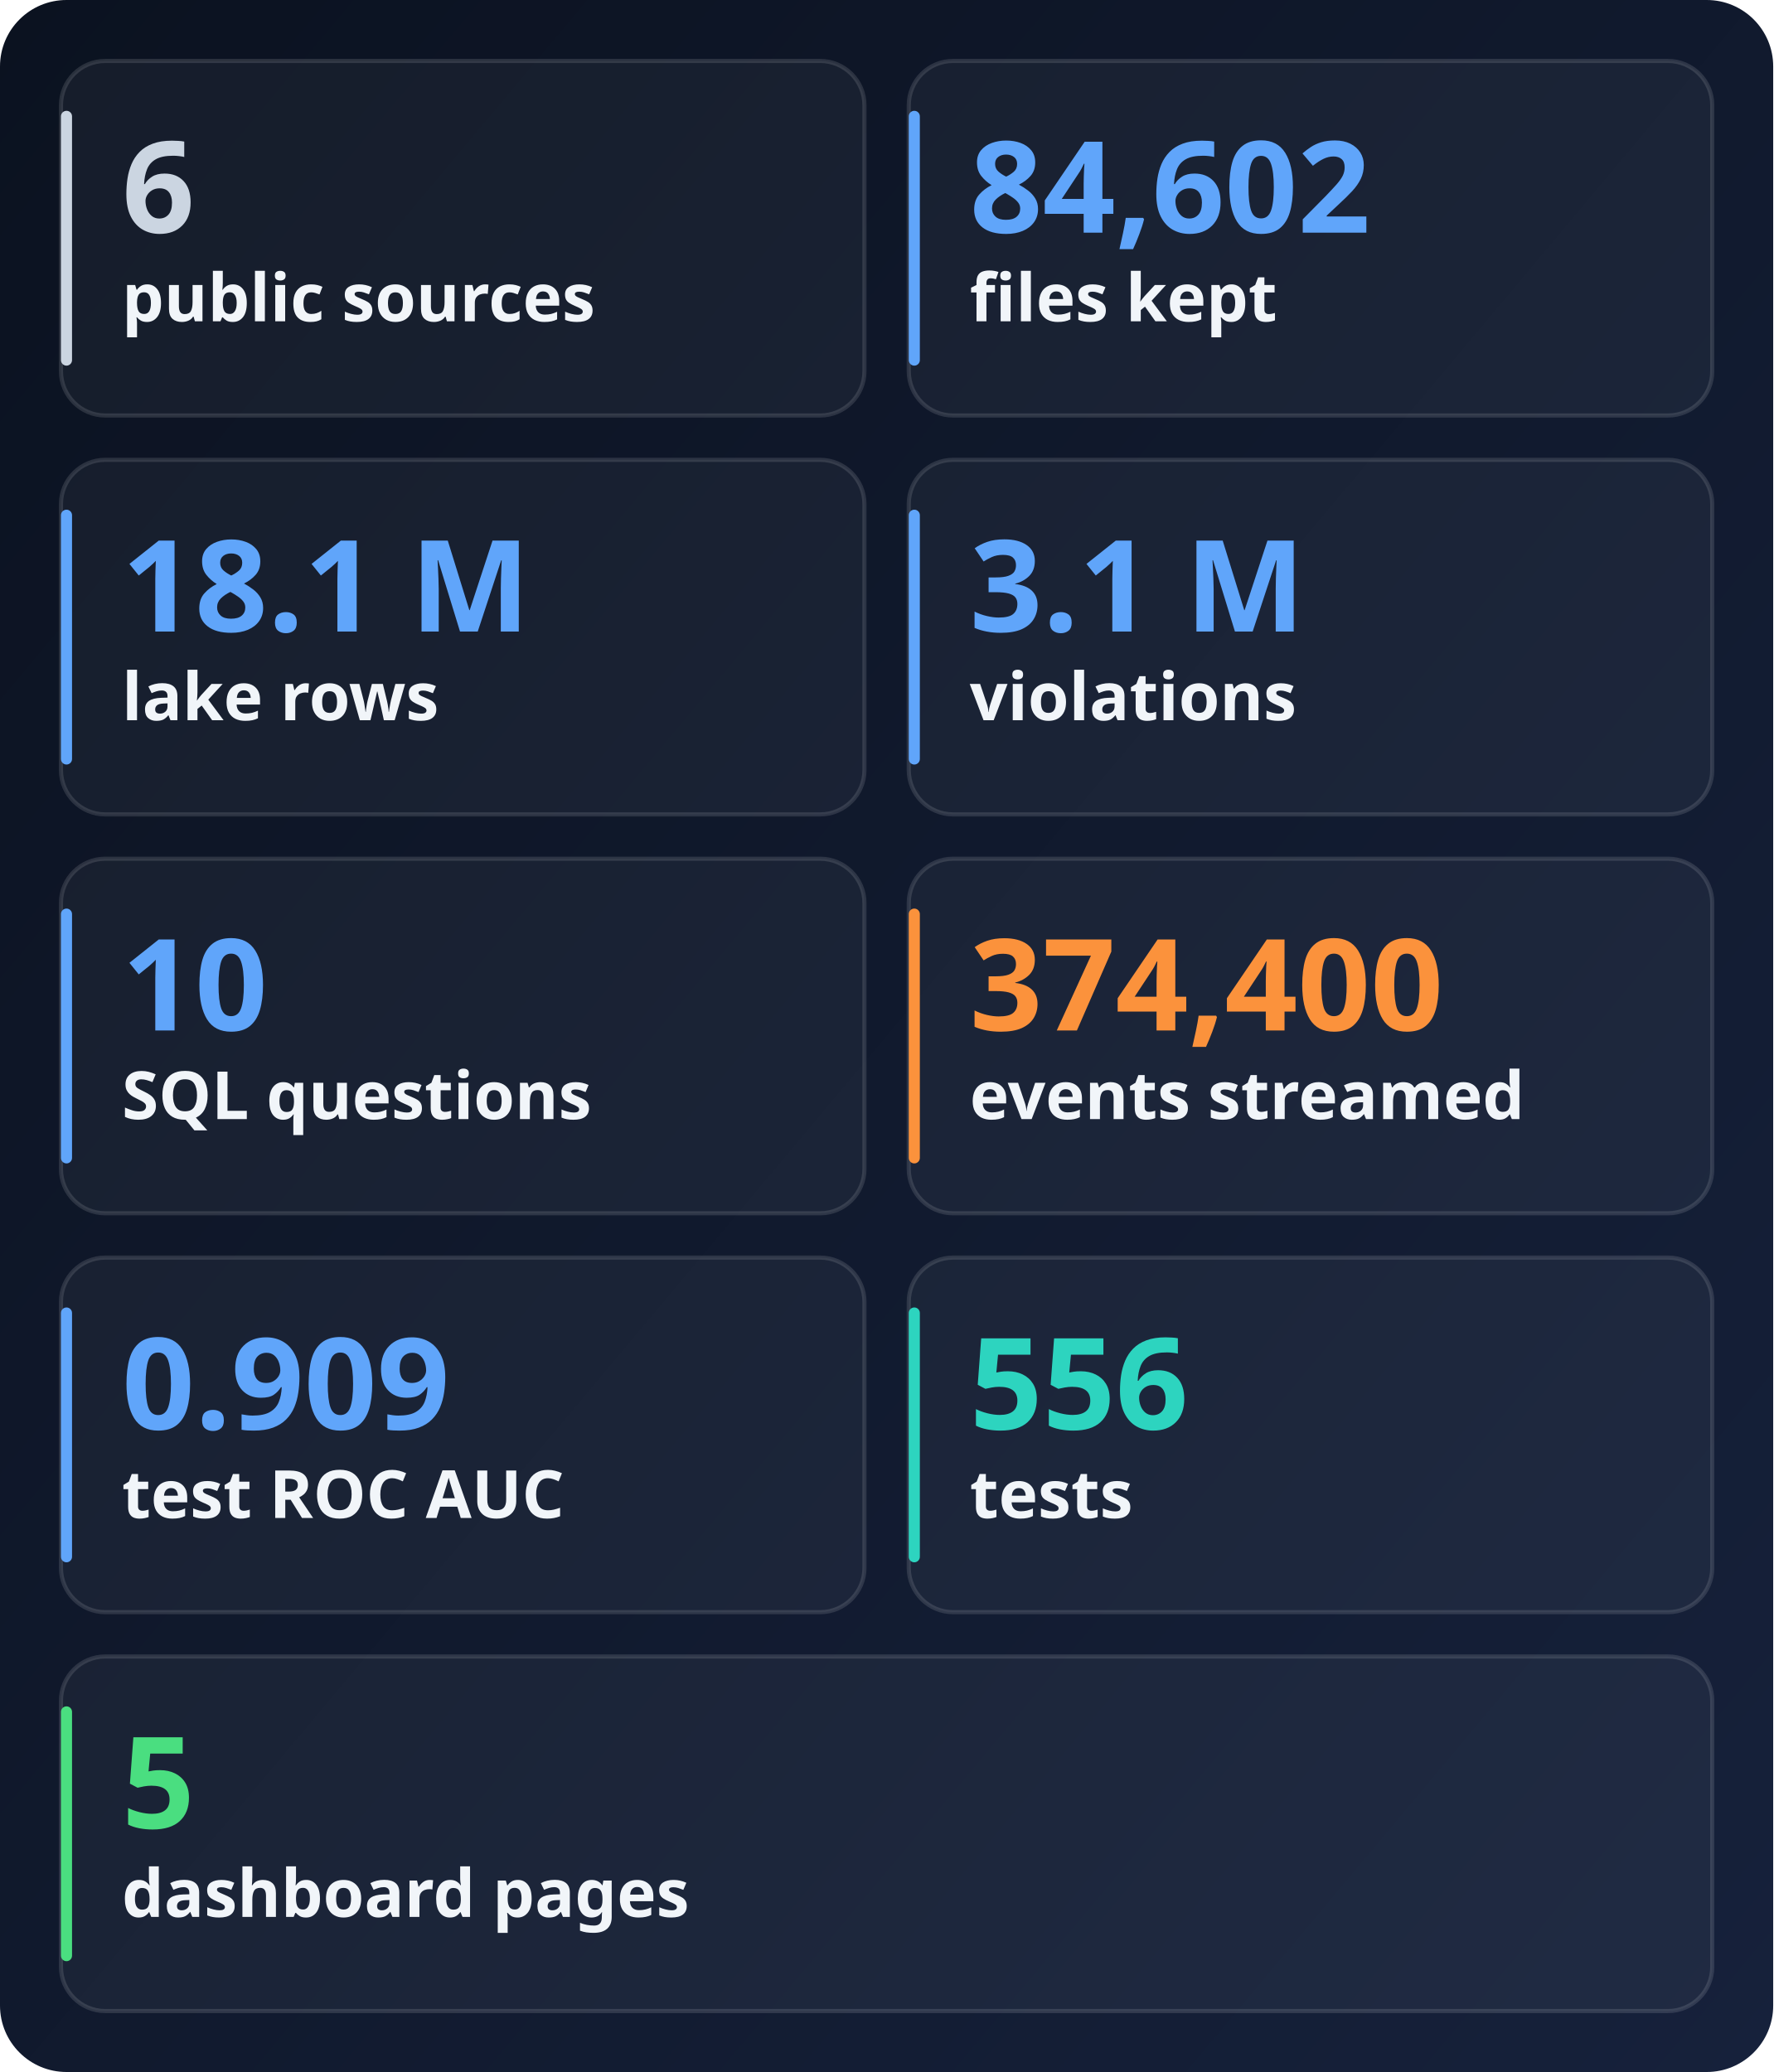
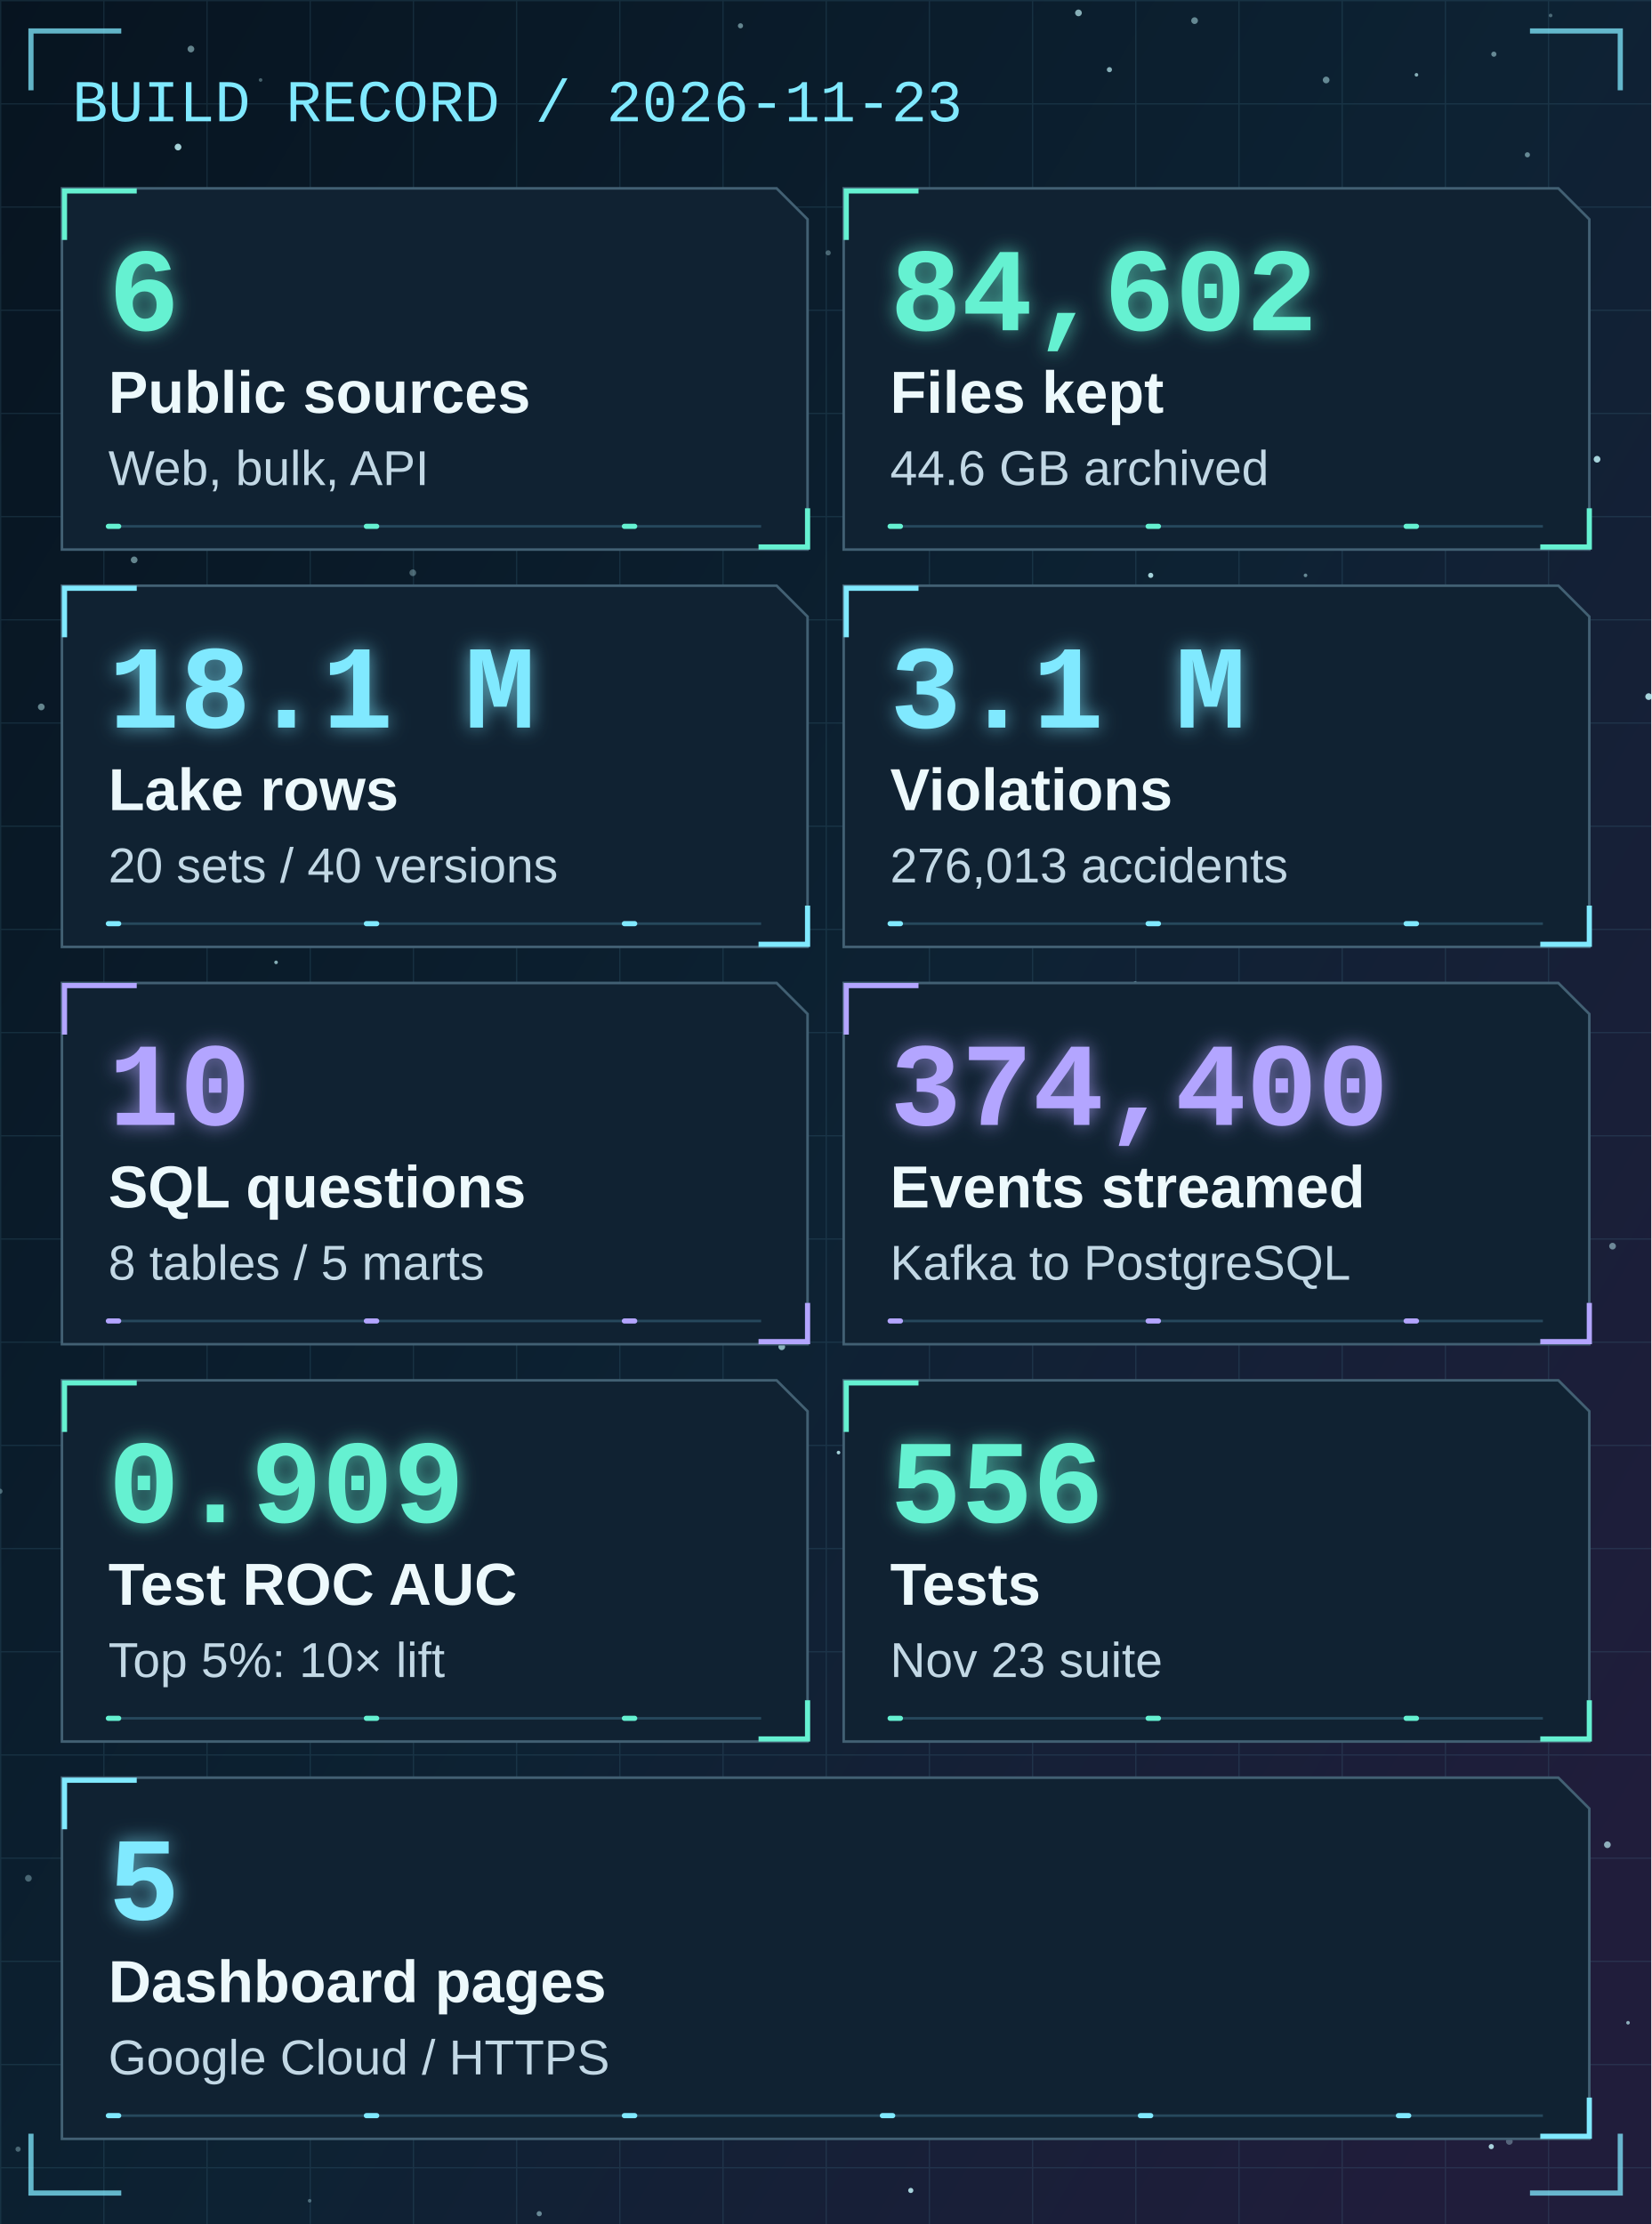
- <svg xmlns="http://www.w3.org/2000/svg" viewBox="0 0 640 748" width="640" height="748" role="img" aria-labelledby="title">
+ <svg xmlns="http://www.w3.org/2000/svg" id="still" width="640" height="862" viewBox="0 0 640 862" role="img" aria-labelledby="title desc">
+   <defs>
+     <linearGradient id="night" x2="1" y2=".8">
+       <stop stop-color="#071420" />
+       <stop offset=".57" stop-color="#0d2233" />
+       <stop offset="1" stop-color="#201d3b" />
+     </linearGradient>
+     <pattern id="grid" width="40" height="40" patternUnits="userSpaceOnUse">
+       <path d="M40 0H0V40" fill="none" stroke="#5592a7" stroke-opacity=".17" />
+     </pattern>
+     <radialGradient id="aura">
+       <stop stop-color="#5fe2d8" stop-opacity=".17" />
+       <stop offset="1" stop-color="#5fe2d8" stop-opacity="0" />
+     </radialGradient>
+     <radialGradient id="bloom">
+       <stop offset="0" stop-color="#a4ffef" stop-opacity="1" />
+       <stop offset=".28" stop-color="#59f1db" stop-opacity=".55" />
+       <stop offset="1" stop-color="#59f1db" stop-opacity="0" />
+     </radialGradient>
+     <filter id="ink-glow" x="-65%" y="-70%" width="230%" height="240%">
+       <feGaussianBlur in="SourceGraphic" stdDeviation="3.6" />
+       <feComponentTransfer>
+         <feFuncA type="linear" slope=".68" />
+       </feComponentTransfer>
+       <feMerge>
+         <feMergeNode />
+         <feMergeNode in="SourceGraphic" />
+       </feMerge>
+     </filter>
+   </defs>
+   <rect x="0" y="0" width="640" height="862" fill="url(#night)" />
+   <rect x="0" y="0" width="640" height="862" fill="url(#grid)" />
+   <g fill="#c7faff" aria-hidden="true">
+     <g>
+       <circle cx="639" cy="270" r="1.3" opacity="0.82" />
+       <circle cx="234" cy="155" r="0.7" opacity="0.33" />
+       <circle cx="548" cy="396" r="1.3" opacity="0.82" />
+       <circle cx="104" cy="253" r="0.7" opacity="0.48" />
+       <circle cx="597" cy="281" r="1.3" opacity="0.82" />
+       <circle cx="374" cy="145" r="1" opacity="0.66" />
+       <circle cx="182" cy="470" r="1.3" opacity="0.33" />
+       <circle cx="605" cy="308" r="1.3" opacity="0.82" />
+       <circle cx="249" cy="400" r="1" opacity="0.66" />
+       <circle cx="225" cy="358" r="0.7" opacity="0.48" />
+       <circle cx="16" cy="274" r="1.3" opacity="0.48" />
+       <circle cx="168" cy="407" r="1.3" opacity="0.82" />
+       <circle cx="438" cy="560" r="1" opacity="0.48" />
+       <circle cx="101" cy="31" r="0.7" opacity="0.33" />
+       <circle cx="435" cy="440" r="0.7" opacity="0.66" />
+       <circle cx="41" cy="481" r="1.3" opacity="0.33" />
+       <circle cx="625" cy="483" r="1.3" opacity="0.48" />
+       <circle cx="348" cy="569" r="1.3" opacity="0.33" />
+       <circle cx="469" cy="420" r="0.7" opacity="0.82" />
+       <circle cx="330" cy="148" r="0.7" opacity="0.48" />
+       <circle cx="69" cy="57" r="1.3" opacity="0.82" />
+       <circle cx="418" cy="5" r="1.3" opacity="0.66" />
+       <circle cx="325" cy="563" r="0.7" opacity="0.82" />
+       <circle cx="578" cy="600" r="1.3" opacity="0.66" />
+       <circle cx="579" cy="21" r="1" opacity="0.48" />
+       <circle cx="483" cy="702" r="0.7" opacity="0.48" />
+       <circle cx="139" cy="405" r="1.3" opacity="0.82" />
+       <circle cx="419" cy="508" r="0.7" opacity="0.66" />
+       <circle cx="422" cy="313" r="1" opacity="0.33" />
+       <circle cx="430" cy="27" r="1" opacity="0.66" />
+       <circle cx="124" cy="712" r="1.3" opacity="0.48" />
+       <circle cx="375" cy="759" r="1" opacity="0.82" />
+       <circle cx="439" cy="446" r="1" opacity="0.82" />
+       <circle cx="242" cy="620" r="1.3" opacity="0.33" />
+       <circle cx="52" cy="217" r="1.3" opacity="0.48" />
+       <circle cx="613" cy="743" r="1" opacity="0.66" />
+       <circle cx="414" cy="818" r="1.3" opacity="0.82" />
+       <circle cx="152" cy="211" r="0.7" opacity="0.48" />
+       <circle cx="26" cy="789" r="1" opacity="0.33" />
+       <circle cx="525" cy="460" r="1" opacity="0.48" />
+       <circle cx="432" cy="131" r="0.7" opacity="0.82" />
+       <circle cx="540" cy="97" r="0.7" opacity="0.82" />
+       <circle cx="262" cy="465" r="1.3" opacity="0.66" />
+       <circle cx="592" cy="60" r="1" opacity="0.48" />
+       <circle cx="155" cy="282" r="0.7" opacity="0.82" />
+       <circle cx="480" cy="641" r="1" opacity="0.48" />
+       <circle cx="387" cy="428" r="1.3" opacity="0.33" />
+       <circle cx="248" cy="656" r="1.3" opacity="0.48" />
+       <circle cx="286" cy="592" r="1" opacity="0.33" />
+       <circle cx="120" cy="853" r="0.7" opacity="0.33" />
+       <circle cx="33" cy="819" r="1" opacity="0.48" />
+     </g>
+     <g class="stars-near">
+       <circle cx="125" cy="576" r="1.3" opacity="0.82" />
+       <circle cx="100" cy="262" r="1" opacity="0.33" />
+       <circle cx="183" cy="644" r="1.3" opacity="0.33" />
+       <circle cx="485" cy="740" r="0.7" opacity="0.82" />
+       <circle cx="162" cy="197" r="1" opacity="0.33" />
+       <circle cx="563" cy="453" r="1.3" opacity="0.48" />
+       <circle cx="401" cy="602" r="0.7" opacity="0.66" />
+       <circle cx="244" cy="511" r="0.7" opacity="0.33" />
+       <circle cx="278" cy="236" r="0.7" opacity="0.66" />
+       <circle cx="209" cy="858" r="1" opacity="0.48" />
+       <circle cx="73" cy="815" r="1.3" opacity="0.48" />
+       <circle cx="586" cy="364" r="1.3" opacity="0.82" />
+       <circle cx="446" cy="223" r="1" opacity="0.82" />
+       <circle cx="300" cy="420" r="1.3" opacity="0.82" />
+       <circle cx="118" cy="78" r="1" opacity="0.82" />
+       <circle cx="493" cy="624" r="1" opacity="0.33" />
+       <circle cx="107" cy="373" r="0.7" opacity="0.66" />
+       <circle cx="81" cy="580" r="1" opacity="0.33" />
+       <circle cx="580" cy="552" r="1" opacity="0.48" />
+       <circle cx="277" cy="282" r="1" opacity="0.82" />
+       <circle cx="514" cy="31" r="1.3" opacity="0.48" />
+       <circle cx="452" cy="160" r="1" opacity="0.66" />
+       <circle cx="144" cy="663" r="0.7" opacity="0.48" />
+       <circle cx="506" cy="223" r="0.7" opacity="0.48" />
+       <circle cx="384" cy="185" r="0.7" opacity="0.82" />
+       <circle cx="131" cy="810" r="1.3" opacity="0.66" />
+       <circle cx="63" cy="432" r="0.7" opacity="0.33" />
+       <circle cx="90" cy="85" r="1.3" opacity="0.66" />
+       <circle cx="394" cy="774" r="1.3" opacity="0.82" />
+       <circle cx="223" cy="410" r="1" opacity="0.33" />
+       <circle cx="106" cy="398" r="1.3" opacity="0.82" />
+       <circle cx="123" cy="487" r="1" opacity="0.33" />
+       <circle cx="549" cy="29" r="0.7" opacity="0.66" />
+       <circle cx="363" cy="489" r="0.7" opacity="0.66" />
+       <circle cx="0" cy="578" r="1" opacity="0.33" />
+       <circle cx="7" cy="833" r="1" opacity="0.33" />
+       <circle cx="394" cy="125" r="1.3" opacity="0.48" />
+       <circle cx="554" cy="289" r="0.7" opacity="0.66" />
+       <circle cx="237" cy="319" r="1.3" opacity="0.82" />
+       <circle cx="601" cy="6" r="0.7" opacity="0.33" />
+       <circle cx="217" cy="660" r="1" opacity="0.48" />
+       <circle cx="486" cy="493" r="1.3" opacity="0.33" />
+       <circle cx="141" cy="167" r="0.7" opacity="0.48" />
+       <circle cx="441" cy="728" r="0.7" opacity="0.33" />
+       <circle cx="346" cy="666" r="0.7" opacity="0.48" />
+       <circle cx="321" cy="98" r="1" opacity="0.33" />
+       <circle cx="255" cy="712" r="1" opacity="0.33" />
+       <circle cx="480" cy="487" r="0.7" opacity="0.66" />
+       <circle cx="28" cy="310" r="1.3" opacity="0.48" />
+       <circle cx="463" cy="8" r="1.3" opacity="0.48" />
+       <circle cx="379" cy="597" r="0.7" opacity="0.33" />
+     </g>
+     <g class="stars-far">
+       <circle cx="36" cy="276" r="1" opacity="0.66" />
+       <circle cx="440" cy="381" r="0.7" opacity="0.48" />
+       <circle cx="157" cy="703" r="1" opacity="0.66" />
+       <circle cx="71" cy="279" r="1.3" opacity="0.82" />
+       <circle cx="485" cy="97" r="1.3" opacity="0.66" />
+       <circle cx="398" cy="672" r="0.7" opacity="0.48" />
+       <circle cx="69" cy="667" r="1" opacity="0.66" />
+       <circle cx="409" cy="358" r="0.7" opacity="0.66" />
+       <circle cx="353" cy="849" r="1" opacity="0.82" />
+       <circle cx="287" cy="10" r="1" opacity="0.48" />
+       <circle cx="534" cy="796" r="1.3" opacity="0.33" />
+       <circle cx="619" cy="178" r="1.3" opacity="0.82" />
+       <circle cx="560" cy="509" r="0.7" opacity="0.82" />
+       <circle cx="193" cy="174" r="0.7" opacity="0.66" />
+       <circle cx="585" cy="830" r="1.3" opacity="0.33" />
+       <circle cx="364" cy="441" r="1" opacity="0.48" />
+       <circle cx="603" cy="141" r="1.3" opacity="0.82" />
+       <circle cx="631" cy="784" r="0.7" opacity="0.66" />
+       <circle cx="213" cy="171" r="1" opacity="0.66" />
+       <circle cx="374" cy="277" r="0.7" opacity="0.82" />
+       <circle cx="563" cy="110" r="1.3" opacity="0.48" />
+       <circle cx="45" cy="392" r="0.7" opacity="0.48" />
+       <circle cx="388" cy="598" r="1.3" opacity="0.48" />
+       <circle cx="305" cy="402" r="1" opacity="0.66" />
+       <circle cx="413" cy="490" r="1" opacity="0.82" />
+       <circle cx="441" cy="242" r="1" opacity="0.82" />
+       <circle cx="571" cy="176" r="1.3" opacity="0.82" />
+       <circle cx="490" cy="163" r="0.7" opacity="0.48" />
+       <circle cx="60" cy="756" r="1" opacity="0.33" />
+       <circle cx="464" cy="135" r="0.7" opacity="0.66" />
+       <circle cx="405" cy="721" r="0.7" opacity="0.66" />
+       <circle cx="274" cy="189" r="0.7" opacity="0.66" />
+       <circle cx="165" cy="174" r="0.7" opacity="0.48" />
+       <circle cx="100" cy="104" r="0.7" opacity="0.66" />
+       <circle cx="360" cy="418" r="1.3" opacity="0.33" />
+       <circle cx="297" cy="386" r="1.3" opacity="0.33" />
+       <circle cx="352" cy="558" r="0.7" opacity="0.33" />
+       <circle cx="623" cy="715" r="1.3" opacity="0.66" />
+       <circle cx="337" cy="517" r="1" opacity="0.82" />
+       <circle cx="303" cy="522" r="1.3" opacity="0.66" />
+       <circle cx="472" cy="569" r="0.7" opacity="0.82" />
+       <circle cx="74" cy="19" r="1.3" opacity="0.48" />
+       <circle cx="115" cy="777" r="1" opacity="0.66" />
+       <circle cx="498" cy="448" r="1" opacity="0.82" />
+       <circle cx="160" cy="222" r="1.3" opacity="0.33" />
+       <circle cx="336" cy="432" r="1.3" opacity="0.48" />
+       <circle cx="11" cy="728" r="1.3" opacity="0.33" />
+       <circle cx="578" cy="832" r="1" opacity="0.82" />
+       <circle cx="197" cy="401" r="1.3" opacity="0.33" />
+       <circle cx="231" cy="333" r="1" opacity="0.66" />
+       <circle cx="440" cy="625" r="1.3" opacity="0.66" />
+     </g>
+   </g>
+   <path d="M12 35V12h35M593 12h35v23M12 827v23h35M593 850h35v-23" fill="none" stroke="#80e9ff" stroke-opacity=".75" stroke-width="2" />
  <style>
-     text { font-family: -apple-system, BlinkMacSystemFont, "Segoe UI", "Noto Sans", Helvetica, Arial, sans-serif; }
-     .tile { fill: #ffffff0b; stroke: #ffffff1f; stroke-width: 1.5; }
-     .num { font-size: 46px; font-weight: 700; }
-     .label { fill: #f1f5f9; font-size: 24px; font-weight: 600; }
-     .detail { fill: #94a3b8; font-size: 0px; }
-     .sweep { animation: sweep 7s ease-in-out infinite; }
-     @keyframes sweep { 0% { transform: translateX(-320px); } 45%, 100% { transform: translateX(640px); } }
-     @media (prefers-reduced-motion: reduce) { .sweep { animation: none; opacity: 0; } }
-   </style>
-   <defs>
-     <linearGradient id="bg" x1="0" y1="0" x2="1" y2="1">
-       <stop offset="0" stop-color="#0b1220" />
-       <stop offset="1" stop-color="#16213b" />
-     </linearGradient>
-     <linearGradient id="shine" x1="0" y1="0" x2="1" y2="0">
-       <stop offset="0" stop-color="#ffffff" stop-opacity="0" />
-       <stop offset=".5" stop-color="#ffffff" stop-opacity=".07" />
-       <stop offset="1" stop-color="#ffffff" stop-opacity="0" />
-     </linearGradient>
-     <clipPath id="card">
-       <rect width="640" height="748" rx="24" />
-     </clipPath>
-   </defs>
-   <rect width="640" height="748" rx="24" fill="url(#bg)" />
-   <g>
-     <rect class="tile" x="22" y="22" width="290" height="128" rx="16" />
-     <rect x="22" y="40" width="4" height="92" rx="2" fill="#cbd5e1" />
-     <text class="num" x="44" y="84" fill="#cbd5e1">6</text>
-     <text class="label" x="44" y="116">public sources</text>
-   </g>
-   <g>
-     <rect class="tile" x="328" y="22" width="290" height="128" rx="16" />
-     <rect x="328" y="40" width="4" height="92" rx="2" fill="#60a5fa" />
-     <text class="num" x="350" y="84" fill="#60a5fa">84,602</text>
-     <text class="label" x="350" y="116">files kept</text>
-   </g>
-   <g>
-     <rect class="tile" x="22" y="166" width="290" height="128" rx="16" />
-     <rect x="22" y="184" width="4" height="92" rx="2" fill="#60a5fa" />
-     <text class="num" x="44" y="228" fill="#60a5fa">18.1 M</text>
-     <text class="label" x="44" y="260">lake rows</text>
-   </g>
-   <g>
-     <rect class="tile" x="328" y="166" width="290" height="128" rx="16" />
-     <rect x="328" y="184" width="4" height="92" rx="2" fill="#60a5fa" />
-     <text class="num" x="350" y="228" fill="#60a5fa">3.1 M</text>
-     <text class="label" x="350" y="260">violations</text>
-   </g>
-   <g>
-     <rect class="tile" x="22" y="310" width="290" height="128" rx="16" />
-     <rect x="22" y="328" width="4" height="92" rx="2" fill="#60a5fa" />
-     <text class="num" x="44" y="372" fill="#60a5fa">10</text>
-     <text class="label" x="44" y="404">SQL questions</text>
-   </g>
-   <g>
-     <rect class="tile" x="328" y="310" width="290" height="128" rx="16" />
-     <rect x="328" y="328" width="4" height="92" rx="2" fill="#fb923c" />
-     <text class="num" x="350" y="372" fill="#fb923c">374,400</text>
-     <text class="label" x="350" y="404">events streamed</text>
-   </g>
-   <g>
-     <rect class="tile" x="22" y="454" width="290" height="128" rx="16" />
-     <rect x="22" y="472" width="4" height="92" rx="2" fill="#60a5fa" />
-     <text class="num" x="44" y="516" fill="#60a5fa">0.909</text>
-     <text class="label" x="44" y="548">test ROC AUC</text>
-   </g>
-   <g>
-     <rect class="tile" x="328" y="454" width="290" height="128" rx="16" />
-     <rect x="328" y="472" width="4" height="92" rx="2" fill="#2dd4bf" />
-     <text class="num" x="350" y="516" fill="#2dd4bf">556</text>
-     <text class="label" x="350" y="548">tests</text>
-   </g>
-   <g>
-     <rect class="tile" x="22" y="598" width="596" height="128" rx="16" />
-     <rect x="22" y="616" width="4" height="92" rx="2" fill="#4ade80" />
-     <text class="num" x="44" y="660" fill="#4ade80">5</text>
-     <text class="label" x="44" y="692">dashboard pages</text>
-   </g>
-   <g clip-path="url(#card)">
-     <rect class="sweep" x="0" y="-40" width="213" height="828" fill="url(#shine)" transform="translate(-320 0)" />
-   </g>
+  @keyframes twinkle { 0%, 100% { opacity: .25; } 50% { opacity: 1; } }
+  @keyframes send { to { stroke-dashoffset: -100; } }
+  .packet { stroke-dasharray: 4 96; stroke-linecap: round; }
+  @media (prefers-reduced-motion: no-preference) {
+   .stars-near { animation: twinkle 6.4s ease-in-out -2s infinite; }
+   .stars-far { animation: twinkle 8.8s ease-in-out -6s infinite reverse; }
+   .packet { animation: send 8s linear infinite; }
+  }
+  #still:target * { animation: none !important; }
+ </style>
+   <text x="28" y="47" font-family="Consolas, 'Liberation Mono', monospace" font-size="23" font-weight="500" fill="#80e9ff">BUILD RECORD   /   2026-11-23</text>
+   <path d="M24 73h277l12 12v128H24Z" fill="#102232" stroke="#426073" />
+   <path d="M25 93v-19h28m260 123v15h-19" fill="none" stroke="#65f1d1" stroke-width="2" />
+   <text x="42" y="128" font-family="Consolas, 'Liberation Mono', monospace" font-size="46" font-weight="700" filter="url(#ink-glow)" fill="#65f1d1">6</text>
+   <text x="42" y="160" font-family="'Segoe UI', Arial, sans-serif" font-size="23" font-weight="650" fill="#edf9fc">Public sources</text>
+   <text x="42" y="188" font-family="'Segoe UI', Arial, sans-serif" font-size="19" font-weight="500" fill="#c2d8e5">Web, bulk, API</text>
+   <path d="M42 204H295" fill="none" stroke="#26485c" />
+   <path d="M42 204H295" fill="none" stroke="#65f1d1" pathLength="100" class="packet" style="animation-delay:-0s" stroke-width="2" />
+   <path d="M327 73h277l12 12v128H327Z" fill="#102232" stroke="#426073" />
+   <path d="M328 93v-19h28m260 123v15h-19" fill="none" stroke="#65f1d1" stroke-width="2" />
+   <text x="345" y="128" font-family="Consolas, 'Liberation Mono', monospace" font-size="46" font-weight="700" filter="url(#ink-glow)" fill="#65f1d1">84,602</text>
+   <text x="345" y="160" font-family="'Segoe UI', Arial, sans-serif" font-size="23" font-weight="650" fill="#edf9fc">Files kept</text>
+   <text x="345" y="188" font-family="'Segoe UI', Arial, sans-serif" font-size="19" font-weight="500" fill="#c2d8e5">44.6 GB archived</text>
+   <path d="M345 204H598" fill="none" stroke="#26485c" />
+   <path d="M345 204H598" fill="none" stroke="#65f1d1" pathLength="100" class="packet" style="animation-delay:-0.67s" stroke-width="2" />
+   <path d="M24 227h277l12 12v128H24Z" fill="#102232" stroke="#426073" />
+   <path d="M25 247v-19h28m260 123v15h-19" fill="none" stroke="#80e9ff" stroke-width="2" />
+   <text x="42" y="282" font-family="Consolas, 'Liberation Mono', monospace" font-size="46" font-weight="700" filter="url(#ink-glow)" fill="#80e9ff">18.1 M</text>
+   <text x="42" y="314" font-family="'Segoe UI', Arial, sans-serif" font-size="23" font-weight="650" fill="#edf9fc">Lake rows</text>
+   <text x="42" y="342" font-family="'Segoe UI', Arial, sans-serif" font-size="19" font-weight="500" fill="#c2d8e5">20 sets / 40 versions</text>
+   <path d="M42 358H295" fill="none" stroke="#26485c" />
+   <path d="M42 358H295" fill="none" stroke="#80e9ff" pathLength="100" class="packet" style="animation-delay:-1.34s" stroke-width="2" />
+   <path d="M327 227h277l12 12v128H327Z" fill="#102232" stroke="#426073" />
+   <path d="M328 247v-19h28m260 123v15h-19" fill="none" stroke="#80e9ff" stroke-width="2" />
+   <text x="345" y="282" font-family="Consolas, 'Liberation Mono', monospace" font-size="46" font-weight="700" filter="url(#ink-glow)" fill="#80e9ff">3.1 M</text>
+   <text x="345" y="314" font-family="'Segoe UI', Arial, sans-serif" font-size="23" font-weight="650" fill="#edf9fc">Violations</text>
+   <text x="345" y="342" font-family="'Segoe UI', Arial, sans-serif" font-size="19" font-weight="500" fill="#c2d8e5">276,013 accidents</text>
+   <path d="M345 358H598" fill="none" stroke="#26485c" />
+   <path d="M345 358H598" fill="none" stroke="#80e9ff" pathLength="100" class="packet" style="animation-delay:-2.01s" stroke-width="2" />
+   <path d="M24 381h277l12 12v128H24Z" fill="#102232" stroke="#426073" />
+   <path d="M25 401v-19h28m260 123v15h-19" fill="none" stroke="#b3a5ff" stroke-width="2" />
+   <text x="42" y="436" font-family="Consolas, 'Liberation Mono', monospace" font-size="46" font-weight="700" filter="url(#ink-glow)" fill="#b3a5ff">10</text>
+   <text x="42" y="468" font-family="'Segoe UI', Arial, sans-serif" font-size="23" font-weight="650" fill="#edf9fc">SQL questions</text>
+   <text x="42" y="496" font-family="'Segoe UI', Arial, sans-serif" font-size="19" font-weight="500" fill="#c2d8e5">8 tables / 5 marts</text>
+   <path d="M42 512H295" fill="none" stroke="#26485c" />
+   <path d="M42 512H295" fill="none" stroke="#b3a5ff" pathLength="100" class="packet" style="animation-delay:-2.68s" stroke-width="2" />
+   <path d="M327 381h277l12 12v128H327Z" fill="#102232" stroke="#426073" />
+   <path d="M328 401v-19h28m260 123v15h-19" fill="none" stroke="#b3a5ff" stroke-width="2" />
+   <text x="345" y="436" font-family="Consolas, 'Liberation Mono', monospace" font-size="46" font-weight="700" filter="url(#ink-glow)" fill="#b3a5ff">374,400</text>
+   <text x="345" y="468" font-family="'Segoe UI', Arial, sans-serif" font-size="23" font-weight="650" fill="#edf9fc">Events streamed</text>
+   <text x="345" y="496" font-family="'Segoe UI', Arial, sans-serif" font-size="19" font-weight="500" fill="#c2d8e5">Kafka to PostgreSQL</text>
+   <path d="M345 512H598" fill="none" stroke="#26485c" />
+   <path d="M345 512H598" fill="none" stroke="#b3a5ff" pathLength="100" class="packet" style="animation-delay:-3.35s" stroke-width="2" />
+   <path d="M24 535h277l12 12v128H24Z" fill="#102232" stroke="#426073" />
+   <path d="M25 555v-19h28m260 123v15h-19" fill="none" stroke="#65f1d1" stroke-width="2" />
+   <text x="42" y="590" font-family="Consolas, 'Liberation Mono', monospace" font-size="46" font-weight="700" filter="url(#ink-glow)" fill="#65f1d1">0.909</text>
+   <text x="42" y="622" font-family="'Segoe UI', Arial, sans-serif" font-size="23" font-weight="650" fill="#edf9fc">Test ROC AUC</text>
+   <text x="42" y="650" font-family="'Segoe UI', Arial, sans-serif" font-size="19" font-weight="500" fill="#c2d8e5">Top 5%: 10× lift</text>
+   <path d="M42 666H295" fill="none" stroke="#26485c" />
+   <path d="M42 666H295" fill="none" stroke="#65f1d1" pathLength="100" class="packet" style="animation-delay:-4.02s" stroke-width="2" />
+   <path d="M327 535h277l12 12v128H327Z" fill="#102232" stroke="#426073" />
+   <path d="M328 555v-19h28m260 123v15h-19" fill="none" stroke="#65f1d1" stroke-width="2" />
+   <text x="345" y="590" font-family="Consolas, 'Liberation Mono', monospace" font-size="46" font-weight="700" filter="url(#ink-glow)" fill="#65f1d1">556</text>
+   <text x="345" y="622" font-family="'Segoe UI', Arial, sans-serif" font-size="23" font-weight="650" fill="#edf9fc">Tests</text>
+   <text x="345" y="650" font-family="'Segoe UI', Arial, sans-serif" font-size="19" font-weight="500" fill="#c2d8e5">Nov 23 suite</text>
+   <path d="M345 666H598" fill="none" stroke="#26485c" />
+   <path d="M345 666H598" fill="none" stroke="#65f1d1" pathLength="100" class="packet" style="animation-delay:-4.69s" stroke-width="2" />
+   <path d="M24 689h580l12 12v128H24Z" fill="#102232" stroke="#426073" />
+   <path d="M25 709v-19h28m563 123v15h-19" fill="none" stroke="#80e9ff" stroke-width="2" />
+   <text x="42" y="744" font-family="Consolas, 'Liberation Mono', monospace" font-size="46" font-weight="700" filter="url(#ink-glow)" fill="#80e9ff">5</text>
+   <text x="42" y="776" font-family="'Segoe UI', Arial, sans-serif" font-size="23" font-weight="650" fill="#edf9fc">Dashboard pages</text>
+   <text x="42" y="804" font-family="'Segoe UI', Arial, sans-serif" font-size="19" font-weight="500" fill="#c2d8e5">Google Cloud / HTTPS</text>
+   <path d="M42 820H598" fill="none" stroke="#26485c" />
+   <path d="M42 820H598" fill="none" stroke="#80e9ff" pathLength="100" class="packet" style="animation-delay:-5.36s" stroke-width="2" />
</svg>
